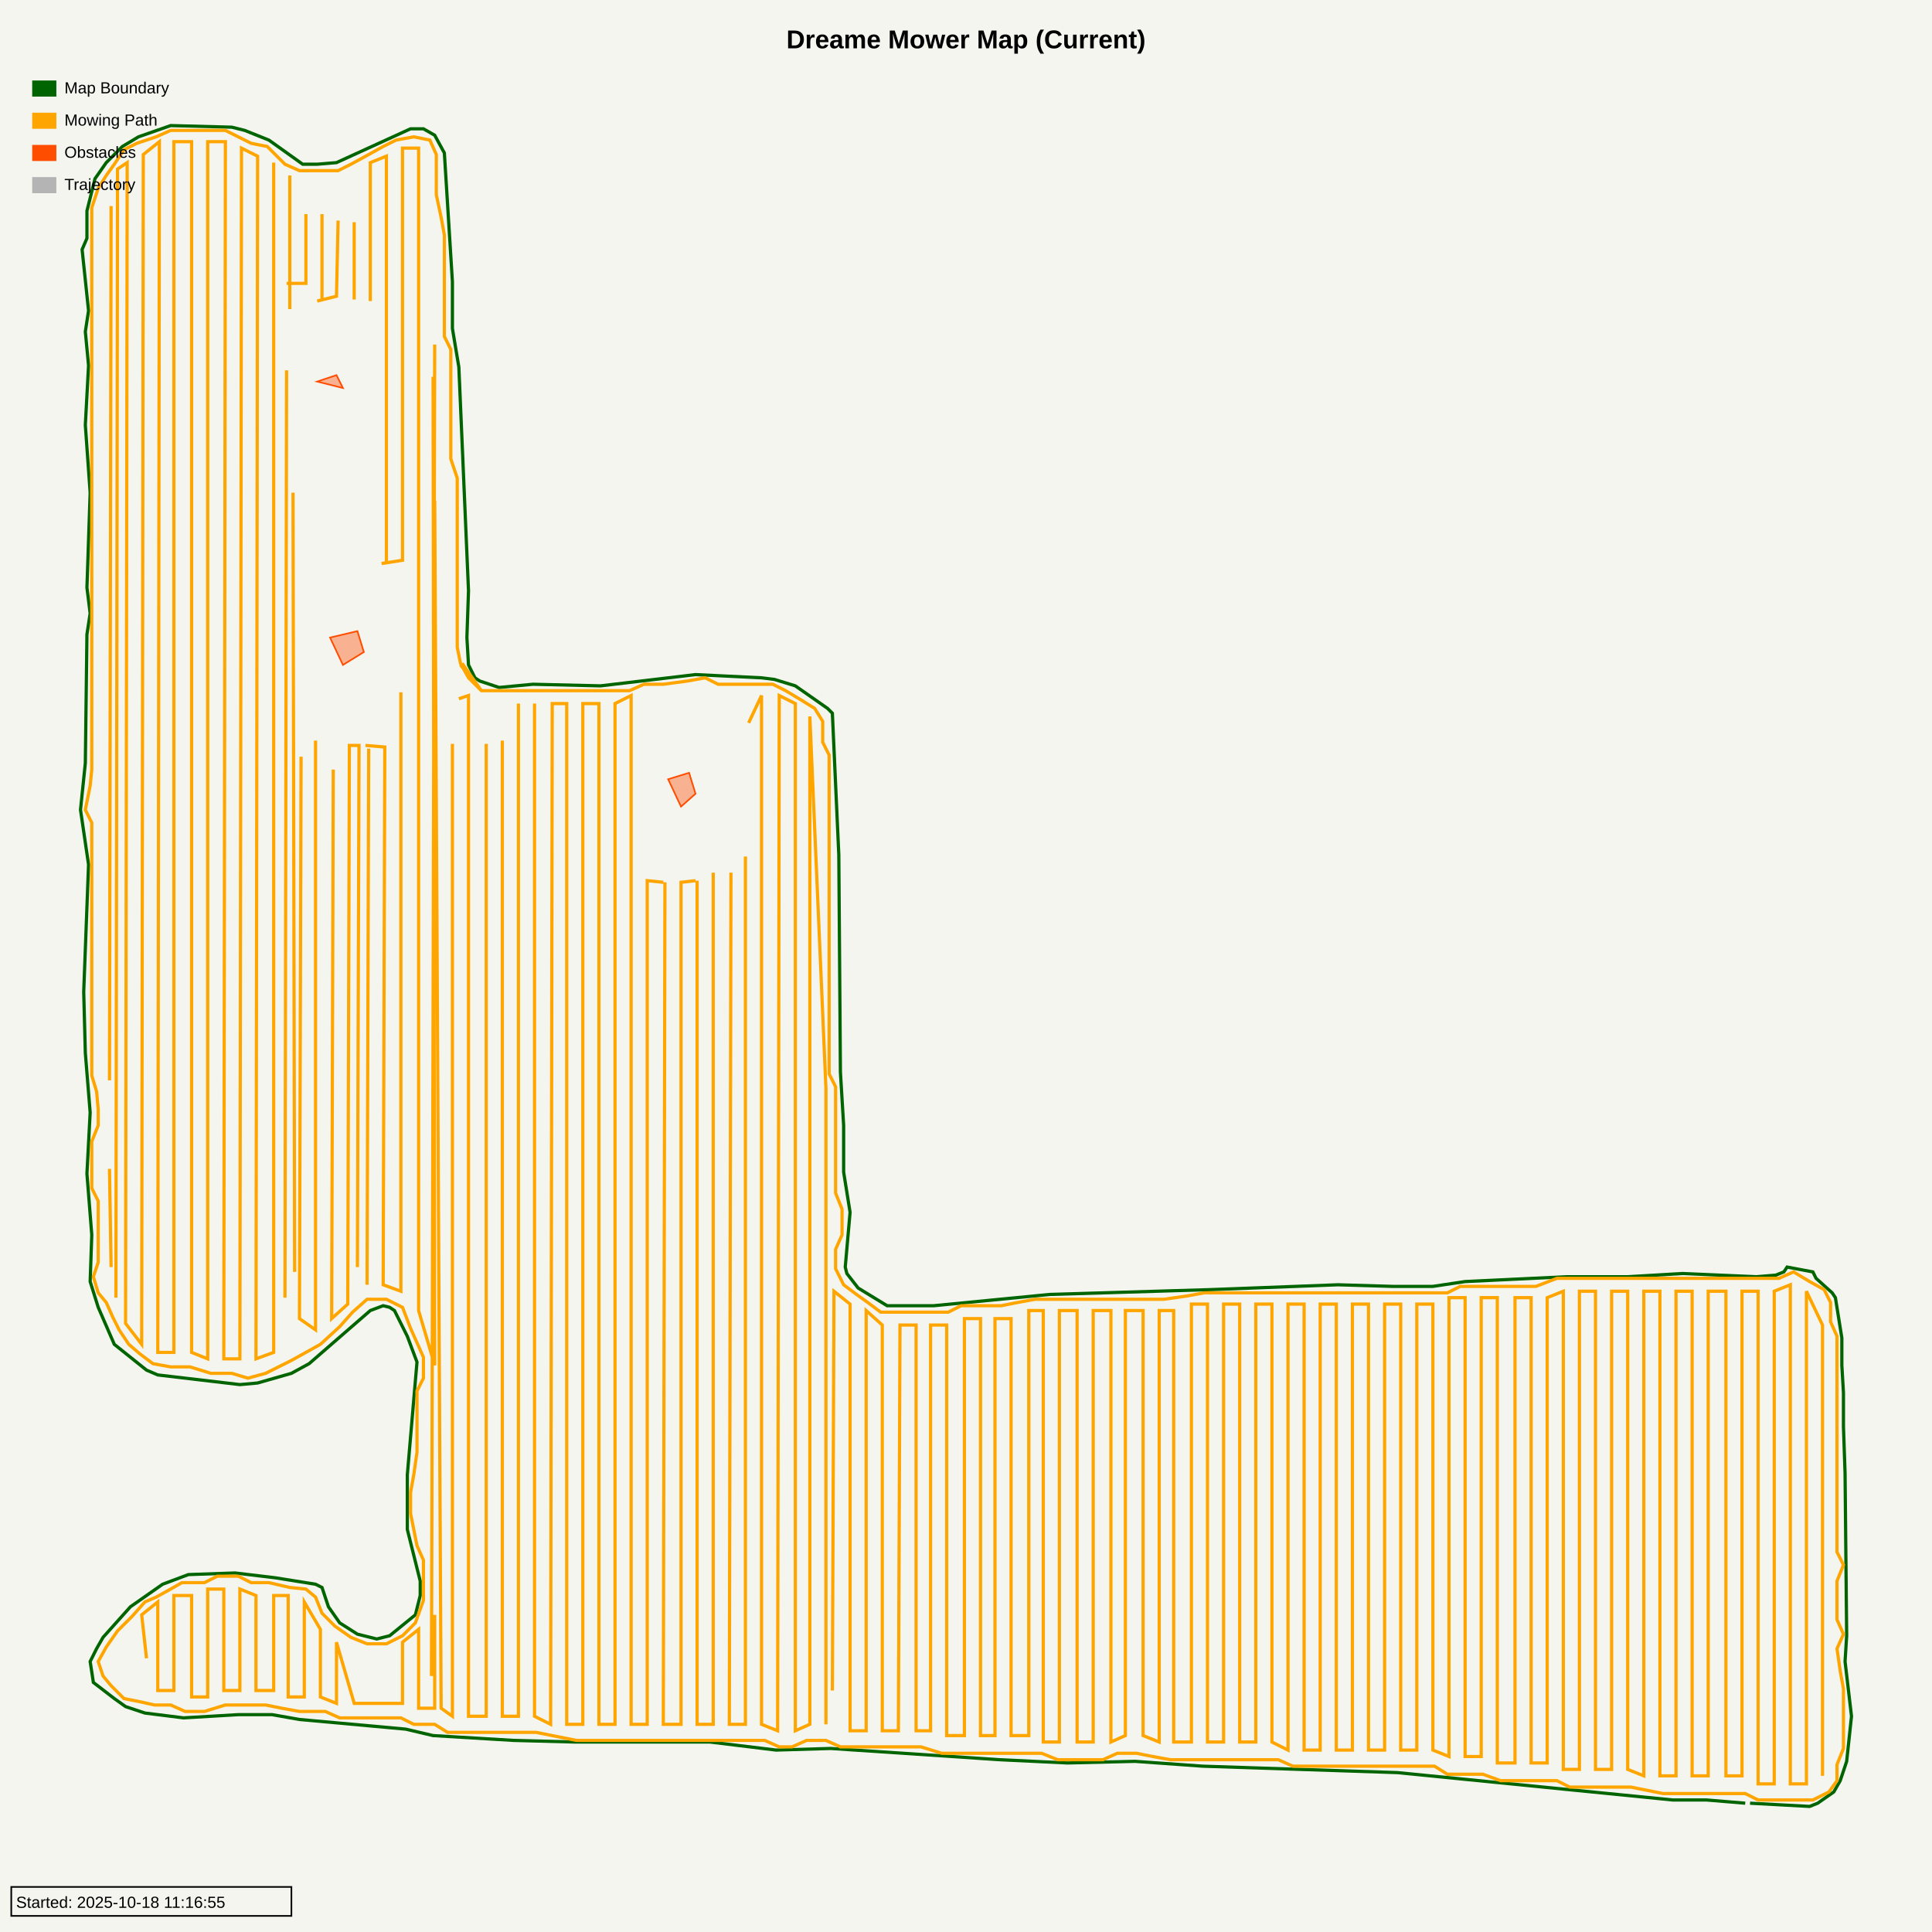
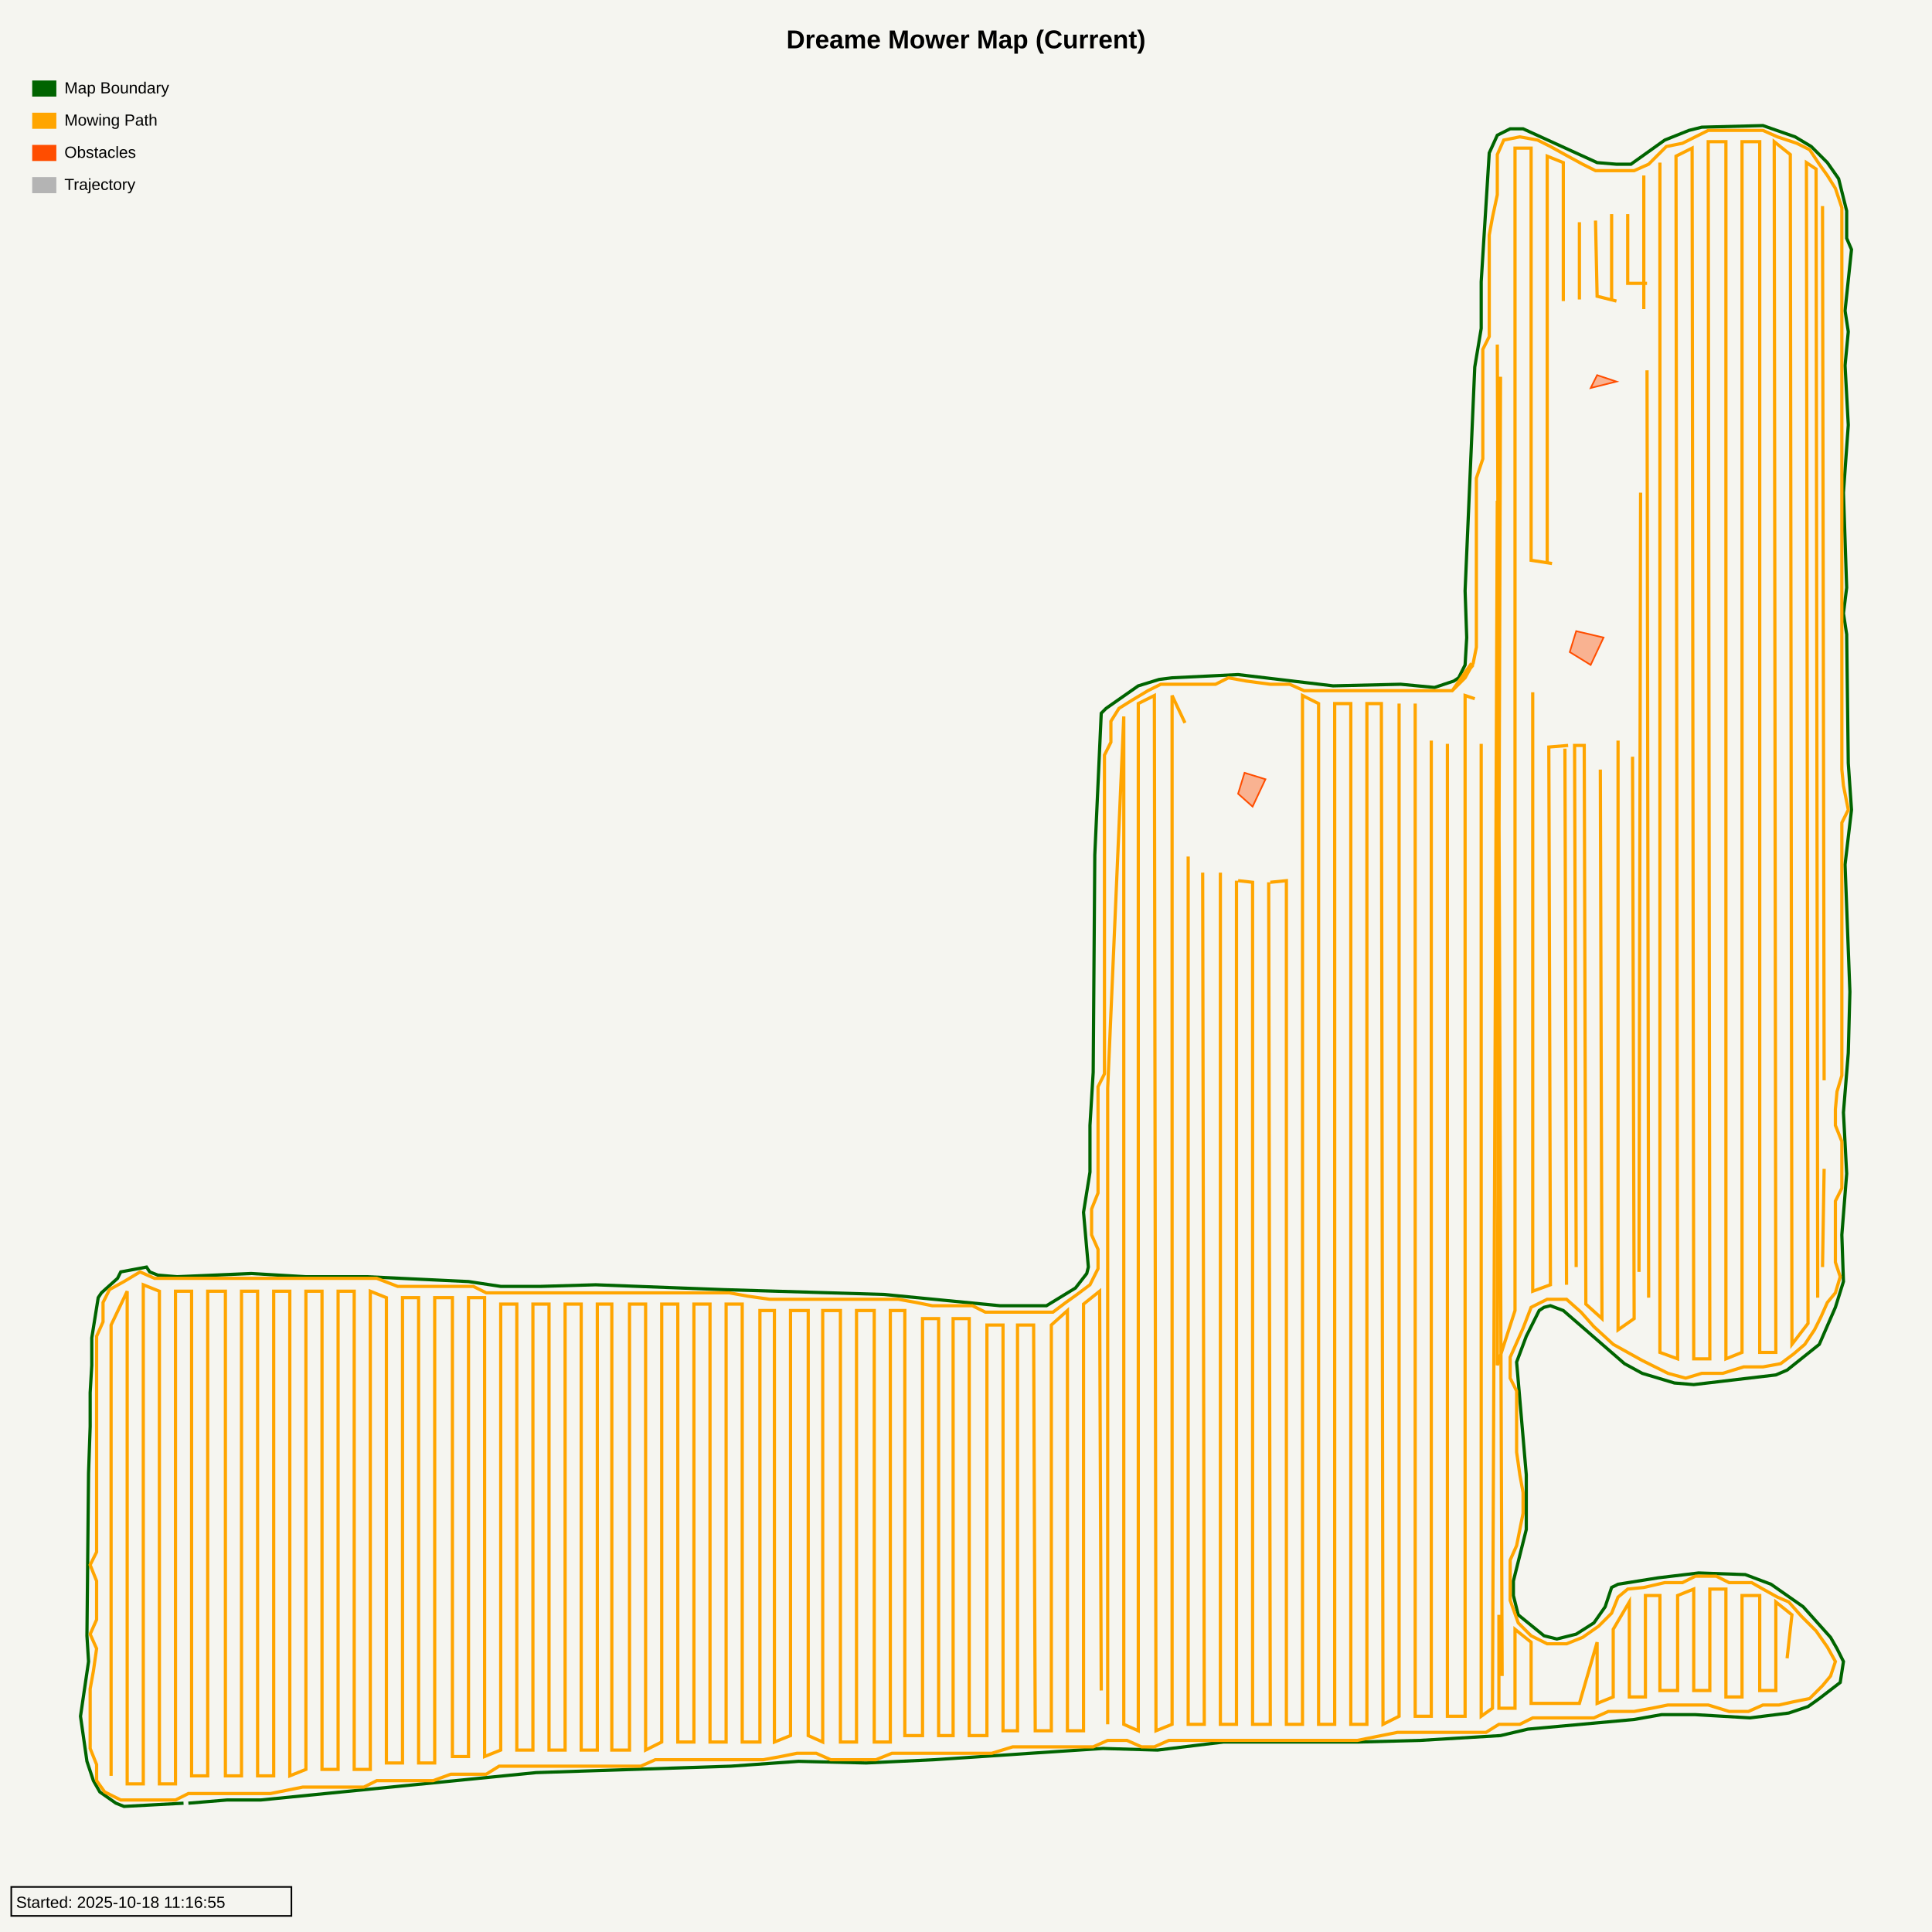
<svg xmlns="http://www.w3.org/2000/svg" width="1200" height="1200" viewBox="0 0 1200 1200">
  <rect width="100%" height="100%" fill="#f5f5f0" />
  <g transform="rotate(90, 600, 600)">
-     <path d="M 1120 113 L 1122 76 L 1120 71 L 1113 61 L 1106 57 L 1094 53 L 1066 50 L 1032 54 L 1016 53 L 915 54 L 886 55 L 865 55 L 848 56 L 831 56 L 806 60 L 803 62 L 794 72 L 790 74 L 787 90 L 790 92 L 792 97 L 793 109 L 791 155 L 793 189 L 793 227 L 796 290 L 799 310 L 799 335 L 798 369 L 801 448 L 804 548 L 811 620 L 811 649 L 800 667 L 791 674 L 787 675 L 753 672 L 728 676 L 699 676 L 666 678 L 531 679 L 443 683 L 440 686 L 426 706 L 422 719 L 421 727 L 419 768 L 426 827 L 425 869 L 427 890 L 423 902 L 421 905 L 413 909 L 396 910 L 367 909 L 228 915 L 204 919 L 175 919 L 95 924 L 84 930 L 80 937 L 80 945 L 101 991 L 102 1003 L 102 1012 L 87 1033 L 81 1048 L 79 1056 L 78 1094 L 85 1114 L 91 1124 L 101 1134 L 111 1141 L 131 1146 L 148 1146 L 155 1149 L 193 1145 L 206 1147 L 227 1145 L 264 1147 L 306 1144 L 365 1146 L 381 1144 L 394 1146 L 474 1147 L 503 1150 L 537 1145 L 616 1148 L 654 1147 L 691 1144 L 729 1146 L 767 1143 L 796 1144 L 812 1139 L 835 1129 L 851 1109 L 854 1102 L 860 1051 L 859 1040 L 853 1019 L 847 1008 L 814 970 L 811 962 L 812 958 L 814 955 L 830 947 L 846 941 L 916 947 L 941 947 L 950 947 L 982 939 L 991 939 L 1003 942 L 1016 958 L 1018 966 L 1015 978 L 1008 989 L 998 996 L 986 1000 L 984 1004 L 980 1029 L 977 1054 L 978 1083 L 984 1099 L 998 1119 L 1017 1136 L 1024 1140 L 1032 1144 L 1045 1142 L 1055 1129 L 1060 1122 L 1064 1110 L 1067 1086 L 1065 1052 L 1065 1031 L 1068 1014 L 1074 948 L 1078 931 L 1081 881 L 1082 843 L 1082 759 L 1087 718 L 1086 684 L 1093 579 L 1095 537 L 1094 495 L 1097 453 L 1101 332 L 1118 161 L 1118 140 L 1120 116" stroke="#006400" stroke-width="2" fill="none" />
-     <path d="M 1103 68 L 823 68 L 802 78 L 1108 78 L 1108 88 L 798 88 L 802 98 L 1108 98 L 1108 108 L 802 108 L 802 118 L 1103 118 L 1103 128 L 802 128 L 802 139 L 1103 139 L 1103 149 L 802 149 L 802 159 L 1103 159 L 1103 169 L 802 169 L 802 179 L 1103 179 L 1099 189 L 802 189 L 802 199 L 1099 199 L 1099 209 L 802 209 L 802 219 L 1099 219 L 1099 229 L 802 229 L 806 239 L 1095 239 L 1095 249 L 806 249 L 806 259 L 1095 259 L 1095 270 L 806 270 L 806 280 L 1091 280 L 1091 290 L 806 290 L 806 300 L 1091 300 L 1087 310 L 810 310 L 810 320 L 1087 320 L 1087 330 L 810 330 L 810 340 L 1087 340 L 1087 350 L 810 350 L 810 360 L 1087 360 L 1087 370 L 810 370 L 810 380 L 1087 380 L 1087 390 L 810 390 L 810 400 L 1087 400 L 1082 410 L 810 410 L 810 420 L 1082 420 L 1082 430 L 810 430 L 810 440 L 1082 440 L 1082 450 L 810 450 L 810 460 L 1082 460 L 1082 471 L 814 471 L 814 480 L 1082 480 L 1078 490 L 814 490 L 814 501 L 1078 501 L 1082 510 L 814 510 L 814 521 L 1082 521 L 1082 531 L 814 531 L 814 542 L 1082 542 L 1082 552 L 814 552 L 814 561 L 1078 561 L 1078 572 L 819 572 L 819 582 L 1078 582 L 1078 591 L 819 591 L 819 601 L 1078 601 L 1078 612 L 823 612 L 823 622 L 1075 622 L 1075 631 L 823 631 L 823 641 L 1075 642 L 1075 652 L 823 652 L 814 662 L 1075 662 L 1075 672 L 810 672 L 802 682 L 1050 683 M 1071 687 L 676 687 L 445 697 L 1071 697 L 1075 706 L 437 706 L 432 716 L 1075 717 L 1071 727 L 432 727 L 449 735 M 532 737 L 1071 737 L 1071 747 L 542 746 M 542 749 M 542 757 L 1071 757 L 1071 767 L 547 767 M 547 768 L 548 777 L 1071 777 L 1071 788 L 548 787 M 548 788 L 547 798 L 1071 798 L 1071 808 L 432 808 L 437 818 L 1071 818 L 1071 828 L 437 828 L 437 838 L 1071 838 L 1071 848 L 437 848 L 437 857 L 1071 858 L 1066 868 L 437 868 L 453 868 M 437 878 L 1066 878 L 1066 888 L 460 888 M 462 888 M 462 898 L 1066 898 L 1066 909 L 432 909 L 434 915 M 462 919 L 1066 919 L 1061 926 L 311 930 M 214 930 L 1041 932 M 1003 930 L 1061 930 L 1061 940 L 1012 940 L 1020 950 L 1058 950 L 1058 980 L 1020 991 L 1058 991 L 1054 1001 L 1012 1001 L 995 1011 L 1054 1011 L 1054 1021 L 991 1021 L 991 1030 L 1050 1030 L 1050 1041 L 991 1041 L 987 1051 L 1050 1051 L 1050 1061 L 987 1061 L 987 1071 L 1054 1071 L 1054 1081 L 991 1081 L 991 1092 L 1050 1092 L 1050 1102 L 995 1102 L 1003 1112 L 1030 1109 M 806 1128 L 105 1127 L 101 1121 L 822 1122 L 835 1112 L 96 1111 L 88 1101 L 840 1102 L 840 1092 L 88 1092 L 88 1081 L 840 1081 L 844 1071 L 88 1071 L 88 1060 L 844 1061 L 844 1051 L 92 1050 L 97 1040 L 844 1041 L 840 1030 L 101 1030 L 118 1030 M 109 1020 L 192 1020 M 176 1022 L 176 1010 L 133 1010 M 133 1012 M 133 1000 L 187 1000 M 187 1003 L 184 991 L 137 990 M 138 992 M 138 980 L 186 980 M 187 970 L 101 970 L 97 960 L 349 960 M 350 963 L 348 950 L 92 950 L 92 940 L 814 940 L 848 930 L 234 931 M 726 1132 L 787 1131 M 671 1132 L 128 1131 M 306 1018 L 790 1017 M 806 1023 L 230 1022 M 470 1013 L 819 1014 L 826 1004 L 460 1004 M 462 1004 M 478 993 L 819 994 L 810 984 L 464 983 M 463 984 L 463 977 L 787 978 M 798 972 L 465 971 M 463 973 L 464 961 L 798 962 L 802 951 L 430 951 M 429 901 L 429 888 L 429 876 L 429 863 L 429 851 L 429 834 L 429 821 L 429 809 L 425 800 L 425 788 L 423 773 L 421 762 L 425 754 L 425 742 L 425 731 L 425 720 L 429 712 L 435 702 L 440 694 L 448 689 L 461 689 L 469 685 L 482 685 L 499 685 L 511 685 L 524 685 L 537 685 L 549 685 L 562 685 L 574 685 L 587 685 L 604 685 L 616 685 L 629 685 L 641 685 L 654 685 L 667 685 L 675 681 L 688 681 L 704 681 L 717 681 L 730 681 L 741 681 L 751 677 L 767 677 L 776 681 L 788 681 L 798 676 L 804 668 L 809 661 L 815 653 L 815 641 L 815 624 L 815 611 L 811 603 L 811 590 L 811 578 L 809 568 L 807 557 L 807 544 L 807 527 L 807 515 L 807 502 L 807 490 L 807 477 L 805 463 L 803 452 L 803 439 L 803 427 L 803 418 L 803 406 L 803 393 L 803 380 L 803 368 L 803 356 L 803 348 L 803 335 L 803 322 L 803 314 L 803 301 L 799 293 L 799 281 L 799 270 L 799 258 L 799 246 L 794 233 L 794 222 L 794 209 L 794 197 L 794 185 L 794 169 L 794 156 L 794 144 L 794 132 L 794 120 L 794 107 L 794 95 L 790 86 L 796 76 L 801 67 L 809 63 L 821 63 L 830 59 L 843 59 L 856 59 L 868 59 L 885 59 L 898 59 L 910 59 L 923 59 L 935 59 L 952 59 L 964 59 L 972 55 L 982 59 L 994 59 L 1006 59 L 1015 55 L 1024 59 L 1038 57 L 1049 55 L 1061 55 L 1074 55 L 1086 55 L 1096 59 L 1106 59 L 1113 64 L 1118 74 L 1118 86 L 1118 97 L 1118 108 L 1114 116 L 1114 132 L 1114 144 L 1114 155 L 1114 167 L 1112 177 L 1110 187 L 1110 198 L 1110 210 L 1110 225 L 1106 233 L 1106 245 L 1106 257 L 1106 268 L 1102 279 L 1102 290 L 1102 301 L 1097 309 L 1097 322 L 1097 333 L 1097 345 L 1097 358 L 1097 374 L 1097 385 L 1097 397 L 1093 406 L 1093 418 L 1093 431 L 1093 443 L 1093 456 L 1093 473 L 1091 484 L 1089 494 L 1089 506 L 1093 515 L 1093 531 L 1093 543 L 1089 553 L 1089 565 L 1089 578 L 1089 590 L 1089 603 L 1089 615 L 1085 628 L 1085 641 L 1085 653 L 1085 666 L 1085 678 L 1081 687 L 1081 699 L 1085 708 L 1085 716 L 1081 725 L 1081 737 L 1081 754 L 1081 767 L 1081 779 L 1081 792 L 1081 804 L 1081 817 L 1081 830 L 1081 842 L 1078 857 L 1076 867 L 1076 880 L 1076 893 L 1076 905 L 1076 922 L 1071 930 L 1071 943 L 1067 951 L 1067 964 L 1067 977 L 1067 989 L 1063 998 L 1063 1014 L 1061 1025 L 1059 1035 L 1059 1048 L 1059 1060 L 1063 1073 L 1063 1085 L 1059 1094 L 1059 1104 L 1057 1113 L 1055 1123 L 1047 1131 L 1041 1136 L 1032 1139 L 1023 1134 L 1013 1127 L 1004 1118 L 995 1110 L 992 1103 L 987 1094 L 983 1087 L 983 1073 L 979 1065 L 979 1052 L 983 1044 L 983 1033 L 986 1020 L 987 1010 L 992 1004 L 1002 1000 L 1010 992 L 1017 982 L 1021 972 L 1021 960 L 1016 950 L 1008 942 L 994 937 L 982 937 L 969 937 L 960 941 L 950 943 L 940 945 L 927 945 L 916 943 L 902 941 L 889 941 L 877 941 L 864 941 L 856 937 L 843 937 L 834 941 L 825 945 L 812 950 L 807 960 L 807 972 L 815 981 L 824 989 L 835 1001 L 840 1010 L 845 1019 L 849 1027 L 853 1035 L 856 1046 L 853 1056 L 853 1069 L 849 1082 L 849 1094 L 847 1105 L 841 1113 L 835 1120 L 826 1126 L 818 1130 L 809 1134 L 803 1139 L 793 1142 L 784 1139 L 772 1139 L 759 1139 L 746 1139 L 738 1143 L 721 1143 L 709 1143 L 699 1139 L 689 1139 L 678 1140 L 668 1143 L 655 1143 L 642 1143 L 626 1143 L 614 1143 L 602 1143 L 589 1143 L 577 1143 L 565 1143 L 552 1143 L 541 1143 L 524 1143 L 511 1143 L 503 1147 L 488 1144 L 478 1143 L 465 1143 L 453 1143 L 440 1143 L 427 1143 L 415 1143 L 402 1143 L 385 1143 L 373 1143 L 360 1143 L 348 1143 L 335 1143 L 318 1143 L 306 1143 L 293 1143 L 280 1143 L 268 1143 L 255 1143 L 243 1143 L 230 1143 L 213 1143 L 201 1143 L 188 1143 L 175 1143 L 163 1143 L 154 1143 L 142 1143 L 129 1143 L 117 1139 L 109 1134 L 102 1129 L 93 1123 L 89 1115 L 85 1103 L 81 1094 L 81 1082 L 81 1071 L 81 1060 L 85 1052 L 89 1044 L 91 1034 L 102 1023 L 106 1014 L 106 1002 L 106 990 L 102 982 L 96 971 L 91 962 L 87 954 L 85 943 L 87 933 L 96 929 L 108 929 L 121 929 L 135 926 L 146 924 L 159 924 L 171 924 L 184 924 L 196 924 L 209 924 L 217 920 L 234 920 L 247 920 L 259 920 L 272 920 L 285 920 L 297 916 L 310 916 L 322 916 L 335 916 L 348 916 L 360 916 L 373 916 L 385 916 L 402 916 L 412 914 L 421 909 L 429 901 L 413 914 M 421 909 L 429 901 L 429 888 L 429 876 L 429 863 L 429 851 L 429 834 L 429 821 L 429 809 L 425 800 L 425 788 L 423 773 L 421 762 L 425 754 L 425 742 L 425 731 L 425 720 L 429 712 L 435 702 L 440 694 L 448 689 L 461 689 L 469 685 L 482 685 L 499 685 L 511 685 L 524 685 L 537 685 L 549 685 L 562 685 L 574 685 L 587 685 L 604 685 L 616 685 L 629 685 L 641 685 L 654 685 L 667 685 L 675 681 L 688 681 L 704 681 L 717 681 L 730 681 L 741 681 L 751 677 L 767 677 L 776 681 L 788 681 L 798 676 L 804 668 L 809 661 L 815 653 L 815 641 L 815 624 L 815 611 L 811 603 L 811 590 L 811 578 L 809 568 L 807 557 L 807 544 L 807 527 L 807 515 L 807 502 L 807 490 L 807 477 L 805 463 L 803 452 L 803 439 L 803 427 L 803 418 L 803 406 L 803 393 L 803 380 L 803 368 L 803 356 L 803 348 L 803 335 L 803 322 L 803 314 L 803 301 L 799 293 L 799 281 L 799 270 L 799 258 L 799 246 L 794 233 L 794 222 L 794 209 L 794 197 L 794 185 L 794 169 L 794 156 L 794 144 L 794 132 L 794 120 L 794 107 L 794 95 L 790 86 L 796 76 L 801 67 L 809 63 L 821 63 L 830 59 L 843 59 L 856 59 L 868 59 L 885 59 L 898 59 L 910 59 L 923 59 L 935 59 L 952 59 L 964 59 L 972 55 L 982 59 L 994 59 L 1006 59 L 1015 55 L 1024 59 L 1038 57 L 1049 55 L 1061 55 L 1074 55 L 1086 55 L 1096 59 L 1106 59 L 1113 64 L 1118 74 L 1118 86 L 1118 97 L 1118 108 L 1114 116 L 1114 132 L 1114 144 L 1114 155 L 1114 167 L 1112 177 L 1110 187 L 1110 198 L 1110 210 L 1110 225 L 1106 233 L 1106 245 L 1106 257 L 1106 268 L 1102 279 L 1102 290 L 1102 301 L 1097 309 L 1097 322 L 1097 333 L 1097 345 L 1097 358 L 1097 374 L 1097 385 L 1097 397 L 1093 406 L 1093 418 L 1093 431 L 1093 443 L 1093 456 L 1093 473 L 1091 484 L 1089 494 L 1089 506 L 1093 515 L 1093 531 L 1093 543 L 1089 553 L 1089 565 L 1089 578 L 1089 590 L 1089 603 L 1089 615 L 1085 628 L 1085 641 L 1085 653 L 1085 666 L 1085 678 L 1081 687 L 1081 699 L 1085 708 L 1085 716 L 1081 725 L 1081 737 L 1081 754 L 1081 767 L 1081 779 L 1081 792 L 1081 804 L 1081 817 L 1081 830 L 1081 842 L 1078 857 L 1076 867 L 1076 880 L 1076 893 L 1076 905 L 1076 922 L 1071 930 L 1071 943 L 1067 951 L 1067 964 L 1067 977 L 1067 989 L 1063 998 L 1063 1014 L 1061 1025 L 1059 1035 L 1059 1048 L 1059 1060 L 1063 1073 L 1063 1085 L 1059 1094 L 1059 1104 L 1057 1113 L 1055 1123 L 1047 1131 L 1041 1136 L 1032 1139 L 1023 1134 L 1013 1127 L 1004 1118 L 995 1110 L 992 1103 L 987 1094 L 983 1087 L 983 1073 L 979 1065 L 979 1052 L 983 1044 L 983 1033 L 986 1020 L 987 1010 L 992 1004 L 1002 1000 L 1010 992 L 1017 982 L 1021 972 L 1021 960 L 1016 950 L 1008 942 L 994 937 L 982 937 L 969 937 L 960 941 L 950 943 L 940 945 L 927 945 L 916 943 L 902 941 L 889 941 L 877 941 L 864 941 L 856 937 L 843 937 L 834 941 L 825 945 L 812 950 L 807 960 L 807 972 L 815 981 L 824 989 L 835 1001 L 840 1010 L 845 1019 L 849 1027 L 853 1035 L 856 1046 L 853 1056 L 853 1069 L 849 1082 L 849 1094 L 847 1105 L 841 1113 L 835 1120 L 826 1126 L 818 1130 L 809 1134 L 803 1139 L 793 1142 L 784 1139 L 772 1139 L 759 1139 L 746 1139 L 738 1143 L 721 1143 L 709 1143 L 699 1139 L 689 1139 L 678 1140 L 668 1143 L 655 1143 L 642 1143 L 626 1143 L 614 1143 L 602 1143 L 589 1143 L 577 1143 L 565 1143 L 552 1143 L 541 1143 L 524 1143 L 511 1143 L 503 1147 L 488 1144 L 478 1143 L 465 1143 L 453 1143 L 440 1143 L 427 1143 L 415 1143 L 402 1143 L 385 1143 L 373 1143 L 360 1143 L 348 1143 L 335 1143 L 318 1143 L 306 1143 L 293 1143 L 280 1143 L 268 1143 L 255 1143 L 243 1143 L 230 1143 L 213 1143 L 201 1143 L 188 1143 L 175 1143 L 163 1143 L 154 1143 L 142 1143 L 129 1143 L 117 1139 L 109 1134 L 102 1129 L 93 1123 L 89 1115 L 85 1103 L 81 1094 L 81 1082 L 81 1071 L 81 1060 L 85 1052 L 89 1044 L 91 1034 L 102 1023 L 106 1014 L 106 1002 L 106 990 L 102 982 L 96 971 L 91 962 L 87 954 L 85 943 L 87 933 L 96 929 L 108 929 L 121 929 L 135 926 L 146 924 L 159 924 L 171 924 L 184 924 L 196 924 L 209 924 L 217 920 L 234 920 L 247 920 L 259 920 L 272 920 L 285 920 L 297 916 L 310 916 L 322 916 L 335 916 L 348 916 L 360 916 L 373 916 L 385 916 L 402 916 L 412 914 L 421 909 L 429 901 L 412 913" stroke="#ffa500" stroke-width="2" fill="none" />
-     <polygon points="484,785 480,772 493,768 501,777" fill="#ff4d0065" stroke="#ff4d00" />
-     <polygon points="396,995 392,978 405,974 413,987" fill="#ff4d0065" stroke="#ff4d00" />
-     <polygon points="237,1003 233,991 241,987" fill="#ff4d0065" stroke="#ff4d00" />
+     <path d="M 1120 1086 L 1122 1123 L 1120 1128 L 1113 1138 L 1106 1142 L 1094 1146 L 1066 1150 L 1032 1145 L 1016 1146 L 915 1145 L 886 1144 L 865 1144 L 848 1143 L 831 1143 L 806 1139 L 803 1137 L 794 1127 L 790 1125 L 787 1109 L 790 1107 L 792 1102 L 793 1090 L 791 1044 L 793 1010 L 793 972 L 796 909 L 799 889 L 799 864 L 798 830 L 801 751 L 804 651 L 811 579 L 811 550 L 800 532 L 791 525 L 787 524 L 753 527 L 728 523 L 699 523 L 666 521 L 531 520 L 443 516 L 440 513 L 426 493 L 422 480 L 421 472 L 419 431 L 426 372 L 425 330 L 427 309 L 423 297 L 421 294 L 413 290 L 396 289 L 367 290 L 228 284 L 204 280 L 175 280 L 95 275 L 84 270 L 80 262 L 80 254 L 101 208 L 102 196 L 102 187 L 87 166 L 81 151 L 79 143 L 78 105 L 85 85 L 91 75 L 101 65 L 111 58 L 131 53 L 148 53 L 155 50 L 193 54 L 206 52 L 227 54 L 264 52 L 306 55 L 365 53 L 381 55 L 394 53 L 474 52 L 503 50 L 537 54 L 616 51 L 654 52 L 691 55 L 729 53 L 767 56 L 796 55 L 812 60 L 835 70 L 851 90 L 854 97 L 860 148 L 859 160 L 853 180 L 847 191 L 814 229 L 811 237 L 812 241 L 814 244 L 830 252 L 846 258 L 916 252 L 941 252 L 950 252 L 982 260 L 991 260 L 1003 257 L 1016 241 L 1018 233 L 1015 221 L 1008 210 L 998 203 L 986 199 L 984 195 L 980 170 L 977 145 L 978 116 L 984 100 L 998 80 L 1017 63 L 1024 59 L 1032 55 L 1045 57 L 1055 70 L 1060 77 L 1064 89 L 1067 113 L 1065 147 L 1065 168 L 1068 185 L 1074 251 L 1078 268 L 1081 318 L 1082 356 L 1082 440 L 1087 481 L 1086 515 L 1093 620 L 1095 662 L 1094 704 L 1097 746 L 1101 867 L 1118 1038 L 1118 1059 L 1120 1083" stroke="#006400" stroke-width="2" fill="none" />
+     <path d="M 1103 1131 L 823 1131 L 802 1121 L 1108 1121 L 1108 1111 L 798 1111 L 802 1101 L 1108 1101 L 1108 1091 L 802 1091 L 802 1081 L 1103 1081 L 1103 1071 L 802 1071 L 802 1060 L 1103 1060 L 1103 1050 L 802 1050 L 802 1040 L 1103 1040 L 1103 1030 L 802 1030 L 802 1020 L 1103 1020 L 1099 1010 L 802 1010 L 802 1000 L 1099 1000 L 1099 990 L 802 990 L 802 980 L 1099 980 L 1099 970 L 802 970 L 806 960 L 1095 960 L 1095 950 L 806 950 L 806 940 L 1095 940 L 1095 930 L 806 930 L 806 919 L 1091 919 L 1091 909 L 806 909 L 806 899 L 1091 899 L 1087 889 L 810 889 L 810 879 L 1087 879 L 1087 869 L 810 869 L 810 859 L 1087 859 L 1087 849 L 810 849 L 810 839 L 1087 839 L 1087 829 L 810 829 L 810 820 L 1087 820 L 1087 809 L 810 809 L 810 799 L 1087 799 L 1082 789 L 810 789 L 810 779 L 1082 779 L 1082 769 L 810 769 L 810 759 L 1082 759 L 1082 749 L 810 749 L 810 739 L 1082 739 L 1082 728 L 814 728 L 814 719 L 1082 719 L 1078 709 L 814 709 L 814 698 L 1078 698 L 1082 689 L 814 689 L 814 678 L 1082 678 L 1082 668 L 814 668 L 814 657 L 1082 657 L 1082 647 L 814 647 L 814 638 L 1078 638 L 1078 627 L 819 627 L 819 617 L 1078 617 L 1078 608 L 819 608 L 819 598 L 1078 598 L 1078 587 L 823 587 L 823 577 L 1075 577 L 1075 568 L 823 568 L 823 558 L 1075 557 L 1075 547 L 823 547 L 814 537 L 1075 537 L 1075 527 L 810 527 L 802 517 L 1050 516 M 1071 512 L 676 512 L 445 502 L 1071 502 L 1075 493 L 437 493 L 432 483 L 1075 482 L 1071 472 L 432 472 L 449 464 M 532 462 L 1071 462 L 1071 452 L 542 453 M 542 450 M 542 442 L 1071 442 L 1071 432 L 547 432 M 547 431 L 548 422 L 1071 422 L 1071 411 L 548 412 M 548 411 L 547 401 L 1071 401 L 1071 391 L 432 391 L 437 381 L 1071 381 L 1071 371 L 437 371 L 437 361 L 1071 361 L 1071 351 L 437 351 L 437 342 L 1071 341 L 1066 331 L 437 331 L 453 331 M 437 321 L 1066 321 L 1066 311 L 460 311 M 462 311 M 462 301 L 1066 301 L 1066 290 L 432 290 L 434 284 M 462 280 L 1066 280 L 1061 273 L 311 270 M 214 270 L 1041 267 M 1003 269 L 1061 269 L 1061 259 L 1012 259 L 1020 249 L 1058 249 L 1058 219 L 1020 208 L 1058 208 L 1054 198 L 1012 198 L 995 188 L 1054 188 L 1054 178 L 991 178 L 991 169 L 1050 169 L 1050 158 L 991 158 L 987 148 L 1050 148 L 1050 138 L 987 138 L 987 128 L 1054 128 L 1054 118 L 991 118 L 991 107 L 1050 107 L 1050 97 L 995 97 L 1003 87 L 1030 90 M 806 71 L 105 72 L 101 78 L 822 77 L 835 87 L 96 88 L 88 98 L 840 97 L 840 107 L 88 107 L 88 118 L 840 118 L 844 128 L 88 128 L 88 139 L 844 138 L 844 148 L 92 149 L 97 159 L 844 158 L 840 169 L 101 169 L 118 169 M 109 179 L 192 179 M 176 177 L 176 189 L 133 189 M 133 187 M 133 199 L 187 199 M 187 196 L 184 208 L 137 209 M 138 207 M 138 219 L 186 219 M 187 229 L 101 229 L 97 239 L 349 239 M 350 236 L 348 249 L 92 249 L 92 259 L 814 259 L 848 270 L 234 268 M 726 67 L 787 68 M 671 67 L 128 68 M 306 181 L 790 182 M 806 176 L 230 177 M 470 186 L 819 185 L 826 195 L 460 195 M 462 195 M 478 206 L 819 205 L 810 215 L 464 216 M 463 215 L 463 222 L 787 221 M 798 227 L 465 228 M 463 226 L 464 238 L 798 237 L 802 248 L 430 248 M 429 298 L 429 311 L 429 323 L 429 336 L 429 348 L 429 365 L 429 378 L 429 390 L 425 399 L 425 411 L 423 426 L 421 437 L 425 445 L 425 457 L 425 468 L 425 479 L 429 487 L 435 497 L 440 505 L 448 510 L 461 510 L 469 514 L 482 514 L 499 514 L 511 514 L 524 514 L 537 514 L 549 514 L 562 514 L 574 514 L 587 514 L 604 514 L 616 514 L 629 514 L 641 514 L 654 514 L 667 514 L 675 518 L 688 518 L 704 518 L 717 518 L 730 518 L 741 518 L 751 522 L 767 522 L 776 518 L 788 518 L 798 523 L 804 531 L 809 538 L 815 546 L 815 558 L 815 575 L 815 588 L 811 596 L 811 609 L 811 621 L 809 631 L 807 642 L 807 655 L 807 672 L 807 684 L 807 697 L 807 710 L 807 722 L 805 736 L 803 747 L 803 760 L 803 772 L 803 781 L 803 793 L 803 806 L 803 819 L 803 831 L 803 843 L 803 851 L 803 864 L 803 877 L 803 885 L 803 898 L 799 906 L 799 918 L 799 930 L 799 941 L 799 953 L 794 966 L 794 977 L 794 990 L 794 1002 L 794 1014 L 794 1030 L 794 1043 L 794 1055 L 794 1067 L 794 1079 L 794 1092 L 794 1104 L 790 1113 L 796 1123 L 801 1132 L 809 1136 L 821 1136 L 830 1140 L 843 1140 L 856 1140 L 868 1140 L 885 1140 L 898 1140 L 910 1140 L 923 1140 L 935 1140 L 952 1140 L 964 1140 L 972 1144 L 982 1140 L 994 1140 L 1006 1140 L 1015 1144 L 1024 1140 L 1038 1142 L 1049 1144 L 1061 1144 L 1074 1144 L 1086 1144 L 1096 1140 L 1106 1140 L 1113 1135 L 1118 1125 L 1118 1113 L 1118 1102 L 1118 1091 L 1114 1083 L 1114 1067 L 1114 1055 L 1114 1044 L 1114 1032 L 1112 1022 L 1110 1012 L 1110 1001 L 1110 989 L 1110 974 L 1106 966 L 1106 954 L 1106 942 L 1106 931 L 1102 920 L 1102 909 L 1102 898 L 1097 890 L 1097 877 L 1097 866 L 1097 854 L 1097 841 L 1097 825 L 1097 814 L 1097 802 L 1093 793 L 1093 781 L 1093 768 L 1093 756 L 1093 743 L 1093 726 L 1091 715 L 1089 705 L 1089 693 L 1093 684 L 1093 668 L 1093 656 L 1089 646 L 1089 634 L 1089 621 L 1089 609 L 1089 596 L 1089 584 L 1085 571 L 1085 558 L 1085 546 L 1085 533 L 1085 521 L 1081 512 L 1081 500 L 1085 491 L 1085 483 L 1081 474 L 1081 462 L 1081 445 L 1081 432 L 1081 420 L 1081 407 L 1081 395 L 1081 382 L 1081 369 L 1081 357 L 1078 342 L 1076 332 L 1076 319 L 1076 306 L 1076 294 L 1076 277 L 1071 269 L 1071 256 L 1067 248 L 1067 235 L 1067 222 L 1067 210 L 1063 201 L 1063 185 L 1061 174 L 1059 164 L 1059 151 L 1059 139 L 1063 126 L 1063 114 L 1059 105 L 1059 95 L 1057 86 L 1055 76 L 1047 68 L 1041 63 L 1032 60 L 1023 65 L 1013 72 L 1004 81 L 995 89 L 992 96 L 987 105 L 983 112 L 983 126 L 979 134 L 979 147 L 983 155 L 983 166 L 986 179 L 987 189 L 992 195 L 1002 199 L 1010 207 L 1017 217 L 1021 227 L 1021 239 L 1016 249 L 1008 257 L 994 262 L 982 262 L 969 262 L 960 258 L 950 256 L 940 254 L 927 254 L 916 256 L 902 258 L 889 258 L 877 258 L 864 258 L 856 262 L 843 262 L 834 258 L 825 254 L 812 249 L 807 239 L 807 227 L 815 218 L 824 210 L 835 198 L 840 189 L 845 180 L 849 172 L 853 164 L 856 153 L 853 143 L 853 130 L 849 117 L 849 105 L 847 94 L 841 86 L 835 79 L 826 73 L 818 69 L 809 65 L 803 60 L 793 57 L 784 60 L 772 60 L 759 60 L 746 60 L 738 56 L 721 56 L 709 56 L 699 60 L 689 60 L 678 59 L 668 56 L 655 56 L 642 56 L 626 56 L 614 56 L 602 56 L 589 56 L 577 56 L 565 56 L 552 56 L 541 56 L 524 56 L 511 56 L 503 52 L 488 55 L 478 56 L 465 56 L 453 56 L 440 56 L 427 56 L 415 56 L 402 56 L 385 56 L 373 56 L 360 56 L 348 56 L 335 56 L 318 56 L 306 56 L 293 56 L 280 56 L 268 56 L 255 56 L 243 56 L 230 56 L 213 56 L 201 56 L 188 56 L 175 56 L 163 56 L 154 56 L 142 56 L 129 56 L 117 60 L 109 65 L 102 70 L 93 76 L 89 84 L 85 96 L 81 105 L 81 117 L 81 128 L 81 139 L 85 147 L 89 155 L 91 165 L 102 176 L 106 185 L 106 197 L 106 209 L 102 217 L 96 228 L 91 237 L 87 245 L 85 256 L 87 266 L 96 270 L 108 270 L 121 270 L 135 273 L 146 275 L 159 275 L 171 275 L 184 275 L 196 275 L 209 275 L 217 279 L 234 279 L 247 279 L 259 279 L 272 279 L 285 279 L 297 283 L 310 283 L 322 283 L 335 283 L 348 283 L 360 283 L 373 283 L 385 283 L 402 283 L 412 285 L 421 290 L 429 298 L 413 285 M 421 290 L 429 298 L 429 311 L 429 323 L 429 336 L 429 348 L 429 365 L 429 378 L 429 390 L 425 399 L 425 411 L 423 426 L 421 437 L 425 445 L 425 457 L 425 468 L 425 479 L 429 487 L 435 497 L 440 505 L 448 510 L 461 510 L 469 514 L 482 514 L 499 514 L 511 514 L 524 514 L 537 514 L 549 514 L 562 514 L 574 514 L 587 514 L 604 514 L 616 514 L 629 514 L 641 514 L 654 514 L 667 514 L 675 518 L 688 518 L 704 518 L 717 518 L 730 518 L 741 518 L 751 522 L 767 522 L 776 518 L 788 518 L 798 523 L 804 531 L 809 538 L 815 546 L 815 558 L 815 575 L 815 588 L 811 596 L 811 609 L 811 621 L 809 631 L 807 642 L 807 655 L 807 672 L 807 684 L 807 697 L 807 710 L 807 722 L 805 736 L 803 747 L 803 760 L 803 772 L 803 781 L 803 793 L 803 806 L 803 819 L 803 831 L 803 843 L 803 851 L 803 864 L 803 877 L 803 885 L 803 898 L 799 906 L 799 918 L 799 930 L 799 941 L 799 953 L 794 966 L 794 977 L 794 990 L 794 1002 L 794 1014 L 794 1030 L 794 1043 L 794 1055 L 794 1067 L 794 1079 L 794 1092 L 794 1104 L 790 1113 L 796 1123 L 801 1132 L 809 1136 L 821 1136 L 830 1140 L 843 1140 L 856 1140 L 868 1140 L 885 1140 L 898 1140 L 910 1140 L 923 1140 L 935 1140 L 952 1140 L 964 1140 L 972 1144 L 982 1140 L 994 1140 L 1006 1140 L 1015 1144 L 1024 1140 L 1038 1142 L 1049 1144 L 1061 1144 L 1074 1144 L 1086 1144 L 1096 1140 L 1106 1140 L 1113 1135 L 1118 1125 L 1118 1113 L 1118 1102 L 1118 1091 L 1114 1083 L 1114 1067 L 1114 1055 L 1114 1044 L 1114 1032 L 1112 1022 L 1110 1012 L 1110 1001 L 1110 989 L 1110 974 L 1106 966 L 1106 954 L 1106 942 L 1106 931 L 1102 920 L 1102 909 L 1102 898 L 1097 890 L 1097 877 L 1097 866 L 1097 854 L 1097 841 L 1097 825 L 1097 814 L 1097 802 L 1093 793 L 1093 781 L 1093 768 L 1093 756 L 1093 743 L 1093 726 L 1091 715 L 1089 705 L 1089 693 L 1093 684 L 1093 668 L 1093 656 L 1089 646 L 1089 634 L 1089 621 L 1089 609 L 1089 596 L 1089 584 L 1085 571 L 1085 558 L 1085 546 L 1085 533 L 1085 521 L 1081 512 L 1081 500 L 1085 491 L 1085 483 L 1081 474 L 1081 462 L 1081 445 L 1081 432 L 1081 420 L 1081 407 L 1081 395 L 1081 382 L 1081 369 L 1081 357 L 1078 342 L 1076 332 L 1076 319 L 1076 306 L 1076 294 L 1076 277 L 1071 269 L 1071 256 L 1067 248 L 1067 235 L 1067 222 L 1067 210 L 1063 201 L 1063 185 L 1061 174 L 1059 164 L 1059 151 L 1059 139 L 1063 126 L 1063 114 L 1059 105 L 1059 95 L 1057 86 L 1055 76 L 1047 68 L 1041 63 L 1032 60 L 1023 65 L 1013 72 L 1004 81 L 995 89 L 992 96 L 987 105 L 983 112 L 983 126 L 979 134 L 979 147 L 983 155 L 983 166 L 986 179 L 987 189 L 992 195 L 1002 199 L 1010 207 L 1017 217 L 1021 227 L 1021 239 L 1016 249 L 1008 257 L 994 262 L 982 262 L 969 262 L 960 258 L 950 256 L 940 254 L 927 254 L 916 256 L 902 258 L 889 258 L 877 258 L 864 258 L 856 262 L 843 262 L 834 258 L 825 254 L 812 249 L 807 239 L 807 227 L 815 218 L 824 210 L 835 198 L 840 189 L 845 180 L 849 172 L 853 164 L 856 153 L 853 143 L 853 130 L 849 117 L 849 105 L 847 94 L 841 86 L 835 79 L 826 73 L 818 69 L 809 65 L 803 60 L 793 57 L 784 60 L 772 60 L 759 60 L 746 60 L 738 56 L 721 56 L 709 56 L 699 60 L 689 60 L 678 59 L 668 56 L 655 56 L 642 56 L 626 56 L 614 56 L 602 56 L 589 56 L 577 56 L 565 56 L 552 56 L 541 56 L 524 56 L 511 56 L 503 52 L 488 55 L 478 56 L 465 56 L 453 56 L 440 56 L 427 56 L 415 56 L 402 56 L 385 56 L 373 56 L 360 56 L 348 56 L 335 56 L 318 56 L 306 56 L 293 56 L 280 56 L 268 56 L 255 56 L 243 56 L 230 56 L 213 56 L 201 56 L 188 56 L 175 56 L 163 56 L 154 56 L 142 56 L 129 56 L 117 60 L 109 65 L 102 70 L 93 76 L 89 84 L 85 96 L 81 105 L 81 117 L 81 128 L 81 139 L 85 147 L 89 155 L 91 165 L 102 176 L 106 185 L 106 197 L 106 209 L 102 217 L 96 228 L 91 237 L 87 245 L 85 256 L 87 266 L 96 270 L 108 270 L 121 270 L 135 273 L 146 275 L 159 275 L 171 275 L 184 275 L 196 275 L 209 275 L 217 279 L 234 279 L 247 279 L 259 279 L 272 279 L 285 279 L 297 283 L 310 283 L 322 283 L 335 283 L 348 283 L 360 283 L 373 283 L 385 283 L 402 283 L 412 285 L 421 290 L 429 298 L 412 286" stroke="#ffa500" stroke-width="2" fill="none" />
+     <polygon points="484,414 480,427 493,431 501,422" fill="#ff4d0065" stroke="#ff4d00" />
+     <polygon points="396,204 392,221 405,225 413,212" fill="#ff4d0065" stroke="#ff4d00" />
+     <polygon points="237,196 233,208 241,212" fill="#ff4d0065" stroke="#ff4d00" />
  </g>
  <text x="600" y="30" font-family="Arial, sans-serif" font-size="16" font-weight="bold" fill="#000000" text-anchor="middle">Dreame Mower Map (Current)</text>
  <rect x="20" y="50" width="15" height="10" fill="#006400" />
  <text x="40" y="58" font-family="Arial, sans-serif" font-size="10" fill="#000000">Map Boundary</text>
  <rect x="20" y="70" width="15" height="10" fill="#ffa500" />
  <text x="40" y="78" font-family="Arial, sans-serif" font-size="10" fill="#000000">Mowing Path</text>
  <rect x="20" y="90" width="15" height="10" fill="#ff4d00" />
  <text x="40" y="98" font-family="Arial, sans-serif" font-size="10" fill="#000000">Obstacles</text>
  <rect x="20" y="110" width="15" height="10" fill="#b4b4b4" />
  <text x="40" y="118" font-family="Arial, sans-serif" font-size="10" fill="#000000">Trajectory</text>
  <g>
    <rect x="7" y="1172" width="174.0" height="18" fill="#f5f5f0" stroke="#000000" />
    <text x="10" y="1185" font-family="Arial, sans-serif" font-size="10" fill="#000000">Started: 2025-10-18 11:16:55</text>
  </g>
</svg>
